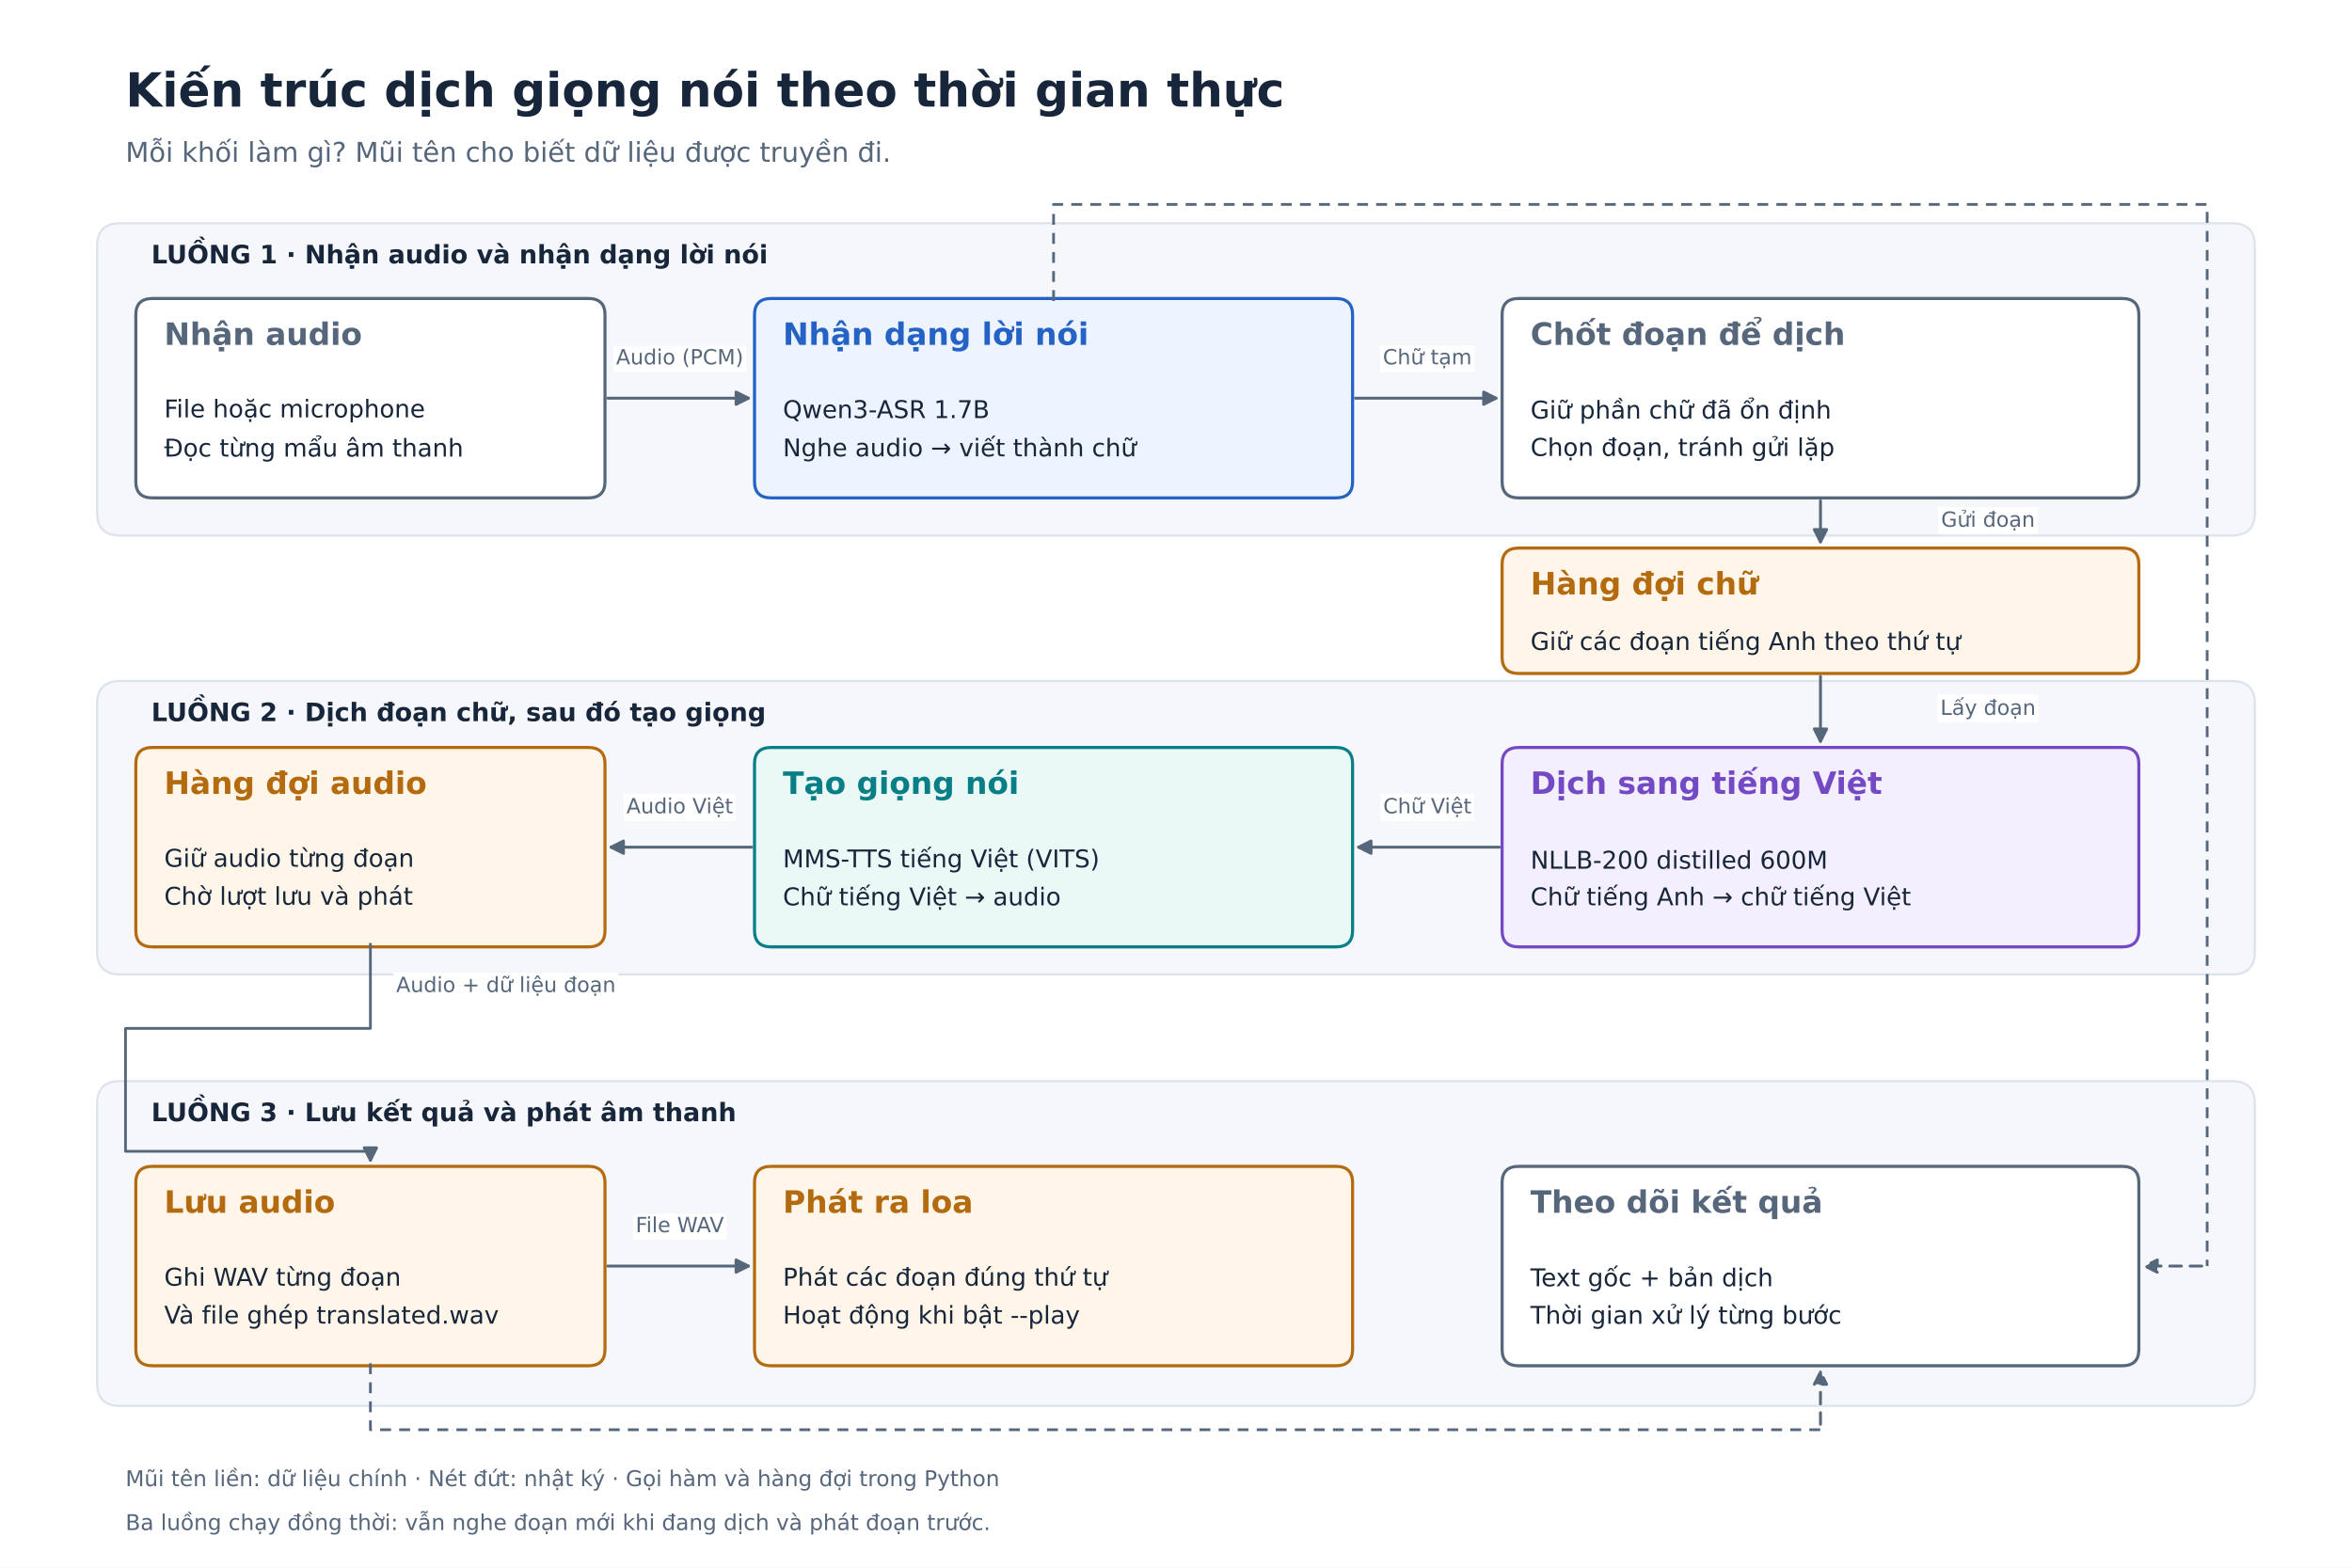
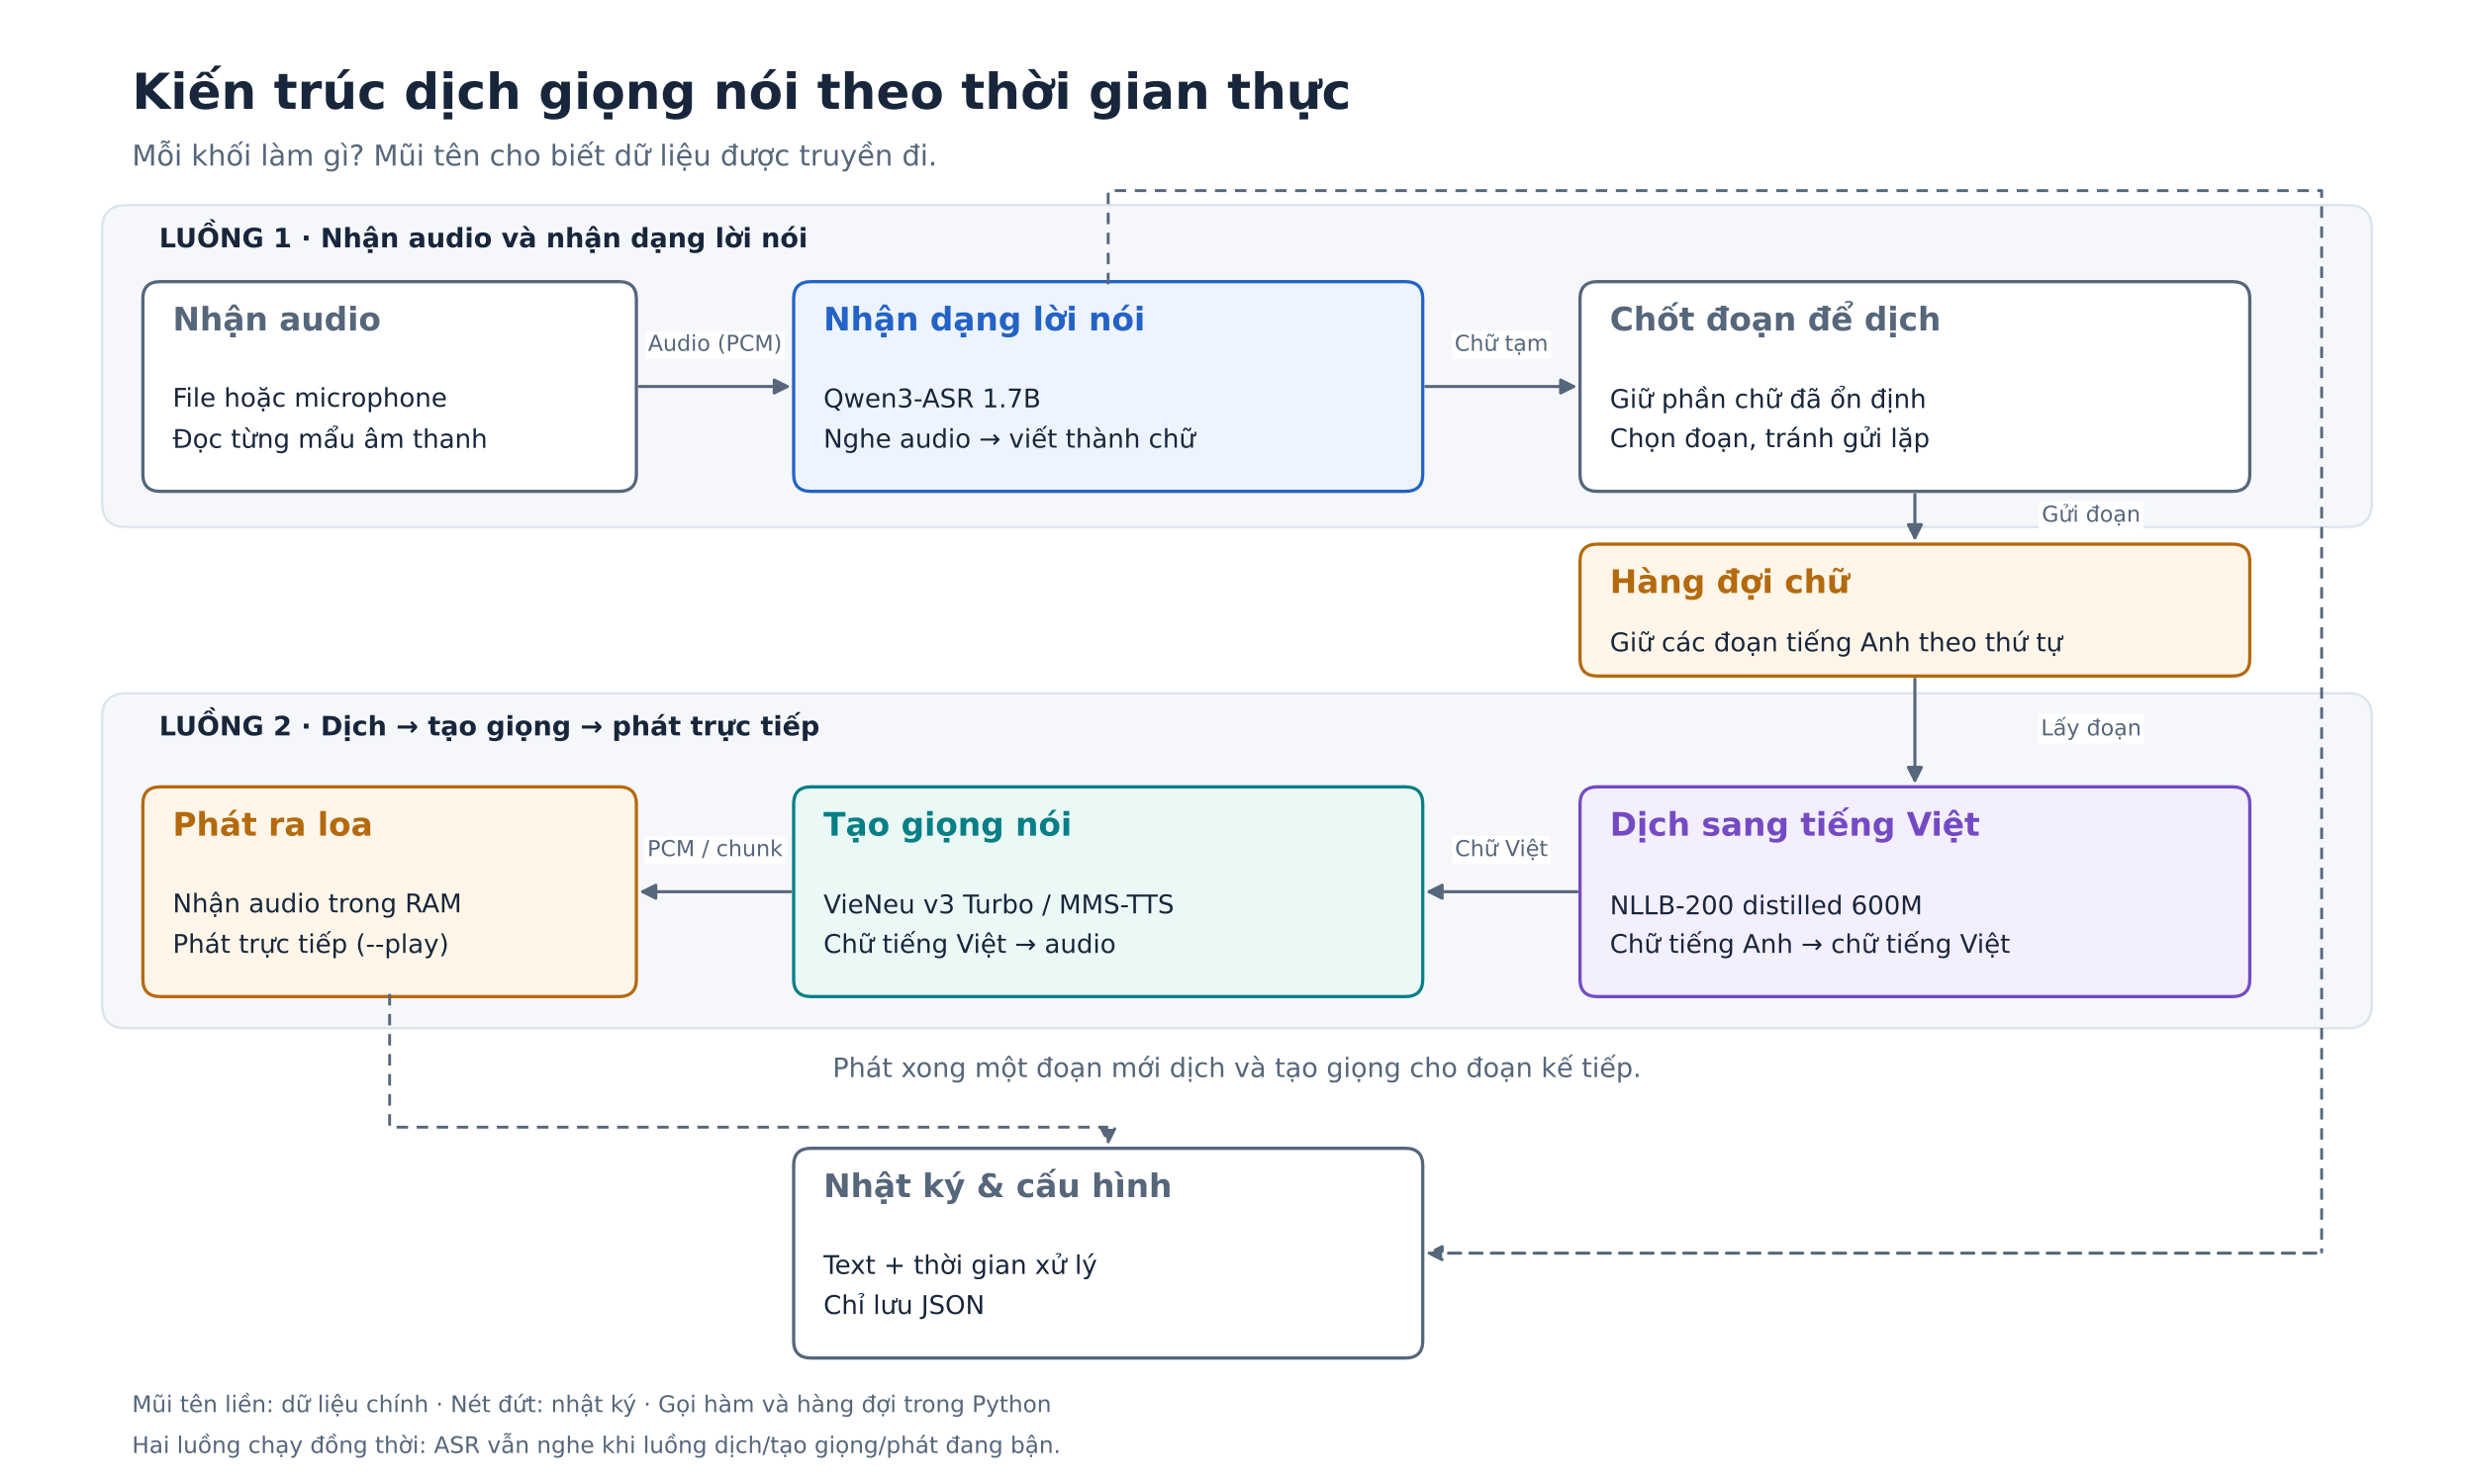
- <svg xmlns="http://www.w3.org/2000/svg" width="1296pt" height="864pt" viewBox="0 0 1296 864" version="1.1">
+ <svg xmlns="http://www.w3.org/2000/svg" width="1296pt" height="777.6pt" viewBox="0 0 1296 777.6" version="1.1">
  <defs>
    <style type="text/css">*{stroke-linejoin: round; stroke-linecap: butt}</style>
  </defs>
  <g id="figure_1">
    <g id="patch_1">
-       <path d="M 0 864  L 1296 864  L 1296 0  L 0 0  z " style="fill: #ffffff" />
+       <path d="M 0 777.6 L 1296 777.6 L 1296 0 L 0 0 z " style="fill: #ffffff" />
    </g>
    <g id="axes_1">
      <g id="patch_2">
-         <path d="M 66.316 295.142  L 1229.684 295.142  Q 1242.469 295.142 1242.469 282.701  L 1242.469 135.475  Q 1242.469 123.034 1229.684 123.034  L 66.316 123.034  Q 53.531 123.034 53.531 135.475  L 53.531 282.701  Q 53.531 295.142 66.316 295.142  z " clip-path="url(#pa2e8b81364)" style="fill: #f5f7fb; stroke: #dce3ec; stroke-width: 1.2; stroke-linejoin: miter" />
+         <path d="M 66.316 276.134 L 1229.684 276.134 Q 1242.469 276.134 1242.469 263.693 L 1242.469 119.923 Q 1242.469 107.482 1229.684 107.482 L 66.316 107.482 Q 53.531 107.482 53.531 119.923 L 53.531 263.693 Q 53.531 276.134 66.316 276.134 z " clip-path="url(#p5baec92f6e)" style="fill: #f5f7fb; stroke: #dce3ec; stroke-width: 1.2; stroke-linejoin: miter" />
      </g>
      <g id="patch_3">
-         <path d="M 84.072 274.406  L 324.132 274.406  Q 333.365 274.406 333.365 265.421  L 333.365 173.491  Q 333.365 164.506 324.132 164.506  L 84.072 164.506  Q 74.839 164.506 74.839 173.491  L 74.839 265.421  Q 74.839 274.406 84.072 274.406  z " clip-path="url(#pa2e8b81364)" style="fill: #ffffff; stroke: #56667b; stroke-width: 1.7; stroke-linejoin: miter" />
+         <path d="M 84.072 257.472 L 324.132 257.472 Q 333.365 257.472 333.365 248.486 L 333.365 156.557 Q 333.365 147.571 324.132 147.571 L 84.072 147.571 Q 74.839 147.571 74.839 156.557 L 74.839 248.486 Q 74.839 257.472 84.072 257.472 z " clip-path="url(#p5baec92f6e)" style="fill: #ffffff; stroke: #56667b; stroke-width: 1.7; stroke-linejoin: miter" />
      </g>
      <g id="patch_4">
-         <path d="M 424.985 274.406  L 736.069 274.406  Q 745.303 274.406 745.303 265.421  L 745.303 173.491  Q 745.303 164.506 736.069 164.506  L 424.985 164.506  Q 415.752 164.506 415.752 173.491  L 415.752 265.421  Q 415.752 274.406 424.985 274.406  z " clip-path="url(#pa2e8b81364)" style="fill: #edf4ff; stroke: #2463c5; stroke-width: 1.7; stroke-linejoin: miter" />
+         <path d="M 424.985 257.472 L 736.069 257.472 Q 745.303 257.472 745.303 248.486 L 745.303 156.557 Q 745.303 147.571 736.069 147.571 L 424.985 147.571 Q 415.752 147.571 415.752 156.557 L 415.752 248.486 Q 415.752 257.472 424.985 257.472 z " clip-path="url(#p5baec92f6e)" style="fill: #edf4ff; stroke: #2463c5; stroke-width: 1.7; stroke-linejoin: miter" />
      </g>
      <g id="patch_5">
-         <path d="M 836.923 274.406  L 1169.314 274.406  Q 1178.547 274.406 1178.547 265.421  L 1178.547 173.491  Q 1178.547 164.506 1169.314 164.506  L 836.923 164.506  Q 827.69 164.506 827.69 173.491  L 827.69 265.421  Q 827.69 274.406 836.923 274.406  z " clip-path="url(#pa2e8b81364)" style="fill: #ffffff; stroke: #56667b; stroke-width: 1.7; stroke-linejoin: miter" />
+         <path d="M 836.923 257.472 L 1169.314 257.472 Q 1178.547 257.472 1178.547 248.486 L 1178.547 156.557 Q 1178.547 147.571 1169.314 147.571 L 836.923 147.571 Q 827.69 147.571 827.69 156.557 L 827.69 248.486 Q 827.69 257.472 836.923 257.472 z " clip-path="url(#p5baec92f6e)" style="fill: #ffffff; stroke: #56667b; stroke-width: 1.7; stroke-linejoin: miter" />
      </g>
      <g id="patch_6">
-         <path d="M 334.943 219.456  Q 374.559 219.456 412.385 219.456  " clip-path="url(#pa2e8b81364)" style="fill: none; stroke: #56667b; stroke-width: 1.6; stroke-linecap: round" />
-         <path d="M 405.585 216.056  L 412.385 219.456  L 405.585 222.856  z " clip-path="url(#pa2e8b81364)" style="fill: #56667b; stroke: #56667b; stroke-width: 1.6; stroke-linecap: round" />
+         <path d="M 334.943 202.522 Q 374.559 202.522 412.385 202.522 " clip-path="url(#p5baec92f6e)" style="fill: none; stroke: #56667b; stroke-width: 1.6; stroke-linecap: round" />
+         <path d="M 405.585 199.122 L 412.385 202.522 L 405.585 205.922 z " clip-path="url(#p5baec92f6e)" style="fill: #56667b; stroke: #56667b; stroke-width: 1.6; stroke-linecap: round" />
      </g>
      <g id="patch_7">
-         <path d="M 746.881 219.456  Q 786.496 219.456 824.323 219.456  " clip-path="url(#pa2e8b81364)" style="fill: none; stroke: #56667b; stroke-width: 1.6; stroke-linecap: round" />
-         <path d="M 817.523 216.056  L 824.323 219.456  L 817.523 222.856  z " clip-path="url(#pa2e8b81364)" style="fill: #56667b; stroke: #56667b; stroke-width: 1.6; stroke-linecap: round" />
+         <path d="M 746.881 202.522 Q 786.496 202.522 824.323 202.522 " clip-path="url(#p5baec92f6e)" style="fill: none; stroke: #56667b; stroke-width: 1.6; stroke-linecap: round" />
+         <path d="M 817.523 199.122 L 824.323 202.522 L 817.523 205.922 z " clip-path="url(#p5baec92f6e)" style="fill: #56667b; stroke: #56667b; stroke-width: 1.6; stroke-linecap: round" />
      </g>
      <g id="patch_8">
-         <path d="M 836.923 371.174  L 1169.314 371.174  Q 1178.547 371.174 1178.547 362.189  L 1178.547 311.04  Q 1178.547 302.054 1169.314 302.054  L 836.923 302.054  Q 827.69 302.054 827.69 311.04  L 827.69 362.189  Q 827.69 371.174 836.923 371.174  z " clip-path="url(#pa2e8b81364)" style="fill: #fff6e9; stroke: #b46a0e; stroke-width: 1.7; stroke-linejoin: miter" />
+         <path d="M 836.923 354.24 L 1169.314 354.24 Q 1178.547 354.24 1178.547 345.254 L 1178.547 294.106 Q 1178.547 285.12 1169.314 285.12 L 836.923 285.12 Q 827.69 285.12 827.69 294.106 L 827.69 345.254 Q 827.69 354.24 836.923 354.24 z " clip-path="url(#p5baec92f6e)" style="fill: #fff6e9; stroke: #b46a0e; stroke-width: 1.7; stroke-linejoin: miter" />
      </g>
      <g id="patch_9">
-         <path d="M 1003.119 276.027  Q 1003.119 288.231 1003.119 298.647  " clip-path="url(#pa2e8b81364)" style="fill: none; stroke: #56667b; stroke-width: 1.6; stroke-linecap: round" />
-         <path d="M 1006.519 291.847  L 1003.119 298.647  L 999.719 291.847  z " clip-path="url(#pa2e8b81364)" style="fill: #56667b; stroke: #56667b; stroke-width: 1.6; stroke-linecap: round" />
+         <path d="M 1003.119 259.093 Q 1003.119 271.297 1003.119 281.712 " clip-path="url(#p5baec92f6e)" style="fill: none; stroke: #56667b; stroke-width: 1.6; stroke-linecap: round" />
+         <path d="M 1006.519 274.912 L 1003.119 281.712 L 999.719 274.912 z " clip-path="url(#p5baec92f6e)" style="fill: #56667b; stroke: #56667b; stroke-width: 1.6; stroke-linecap: round" />
      </g>
      <g id="patch_10">
-         <path d="M 66.316 537.062  L 1229.684 537.062  Q 1242.469 537.062 1242.469 524.621  L 1242.469 387.763  Q 1242.469 375.322 1229.684 375.322  L 66.316 375.322  Q 53.531 375.322 53.531 387.763  L 53.531 524.621  Q 53.531 537.062 66.316 537.062  z " clip-path="url(#pa2e8b81364)" style="fill: #f5f7fb; stroke: #dce3ec; stroke-width: 1.2; stroke-linejoin: miter" />
+         <path d="M 66.316 538.79 L 1229.684 538.79 Q 1242.469 538.79 1242.469 526.349 L 1242.469 375.667 Q 1242.469 363.226 1229.684 363.226 L 66.316 363.226 Q 53.531 363.226 53.531 375.667 L 53.531 526.349 Q 53.531 538.79 66.316 538.79 z " clip-path="url(#p5baec92f6e)" style="fill: #f5f7fb; stroke: #dce3ec; stroke-width: 1.2; stroke-linejoin: miter" />
      </g>
      <g id="patch_11">
-         <path d="M 836.923 521.856  L 1169.314 521.856  Q 1178.547 521.856 1178.547 512.87  L 1178.547 420.941  Q 1178.547 411.955 1169.314 411.955  L 836.923 411.955  Q 827.69 411.955 827.69 420.941  L 827.69 512.87  Q 827.69 521.856 836.923 521.856  z " clip-path="url(#pa2e8b81364)" style="fill: #f4efff; stroke: #744ac4; stroke-width: 1.7; stroke-linejoin: miter" />
+         <path d="M 836.923 522.202 L 1169.314 522.202 Q 1178.547 522.202 1178.547 513.216 L 1178.547 421.286 Q 1178.547 412.301 1169.314 412.301 L 836.923 412.301 Q 827.69 412.301 827.69 421.286 L 827.69 513.216 Q 827.69 522.202 836.923 522.202 z " clip-path="url(#p5baec92f6e)" style="fill: #f4efff; stroke: #744ac4; stroke-width: 1.7; stroke-linejoin: miter" />
      </g>
      <g id="patch_12">
-         <path d="M 424.985 521.856  L 736.069 521.856  Q 745.303 521.856 745.303 512.87  L 745.303 420.941  Q 745.303 411.955 736.069 411.955  L 424.985 411.955  Q 415.752 411.955 415.752 420.941  L 415.752 512.87  Q 415.752 521.856 424.985 521.856  z " clip-path="url(#pa2e8b81364)" style="fill: #eaf8f6; stroke: #087e86; stroke-width: 1.7; stroke-linejoin: miter" />
+         <path d="M 424.985 522.202 L 736.069 522.202 Q 745.303 522.202 745.303 513.216 L 745.303 421.286 Q 745.303 412.301 736.069 412.301 L 424.985 412.301 Q 415.752 412.301 415.752 421.286 L 415.752 513.216 Q 415.752 522.202 424.985 522.202 z " clip-path="url(#p5baec92f6e)" style="fill: #eaf8f6; stroke: #087e86; stroke-width: 1.7; stroke-linejoin: miter" />
      </g>
      <g id="patch_13">
-         <path d="M 84.072 521.856  L 324.132 521.856  Q 333.365 521.856 333.365 512.87  L 333.365 420.941  Q 333.365 411.955 324.132 411.955  L 84.072 411.955  Q 74.839 411.955 74.839 420.941  L 74.839 512.87  Q 74.839 521.856 84.072 521.856  z " clip-path="url(#pa2e8b81364)" style="fill: #fff6e9; stroke: #b46a0e; stroke-width: 1.7; stroke-linejoin: miter" />
+         <path d="M 84.072 522.202 L 324.132 522.202 Q 333.365 522.202 333.365 513.216 L 333.365 421.286 Q 333.365 412.301 324.132 412.301 L 84.072 412.301 Q 74.839 412.301 74.839 421.286 L 74.839 513.216 Q 74.839 522.202 84.072 522.202 z " clip-path="url(#p5baec92f6e)" style="fill: #fff6e9; stroke: #b46a0e; stroke-width: 1.7; stroke-linejoin: miter" />
      </g>
      <g id="patch_14">
-         <path d="M 1003.119 372.793  Q 1003.119 391.563 1003.119 408.545  " clip-path="url(#pa2e8b81364)" style="fill: none; stroke: #56667b; stroke-width: 1.6; stroke-linecap: round" />
-         <path d="M 1006.519 401.745  L 1003.119 408.545  L 999.719 401.745  z " clip-path="url(#pa2e8b81364)" style="fill: #56667b; stroke: #56667b; stroke-width: 1.6; stroke-linecap: round" />
+         <path d="M 1003.119 355.861 Q 1003.119 383.27 1003.119 408.891 " clip-path="url(#p5baec92f6e)" style="fill: none; stroke: #56667b; stroke-width: 1.6; stroke-linecap: round" />
+         <path d="M 1006.519 402.091 L 1003.119 408.891 L 999.719 402.091 z " clip-path="url(#p5baec92f6e)" style="fill: #56667b; stroke: #56667b; stroke-width: 1.6; stroke-linecap: round" />
      </g>
      <g id="patch_15">
-         <path d="M 826.112 466.906  Q 786.496 466.906 748.67 466.906  " clip-path="url(#pa2e8b81364)" style="fill: none; stroke: #56667b; stroke-width: 1.6; stroke-linecap: round" />
-         <path d="M 755.47 470.306  L 748.67 466.906  L 755.47 463.506  z " clip-path="url(#pa2e8b81364)" style="fill: #56667b; stroke: #56667b; stroke-width: 1.6; stroke-linecap: round" />
+         <path d="M 826.112 467.251 Q 786.496 467.251 748.67 467.251 " clip-path="url(#p5baec92f6e)" style="fill: none; stroke: #56667b; stroke-width: 1.6; stroke-linecap: round" />
+         <path d="M 755.47 470.651 L 748.67 467.251 L 755.47 463.851 z " clip-path="url(#p5baec92f6e)" style="fill: #56667b; stroke: #56667b; stroke-width: 1.6; stroke-linecap: round" />
      </g>
      <g id="patch_16">
-         <path d="M 414.174 466.906  Q 374.559 466.906 336.732 466.906  " clip-path="url(#pa2e8b81364)" style="fill: none; stroke: #56667b; stroke-width: 1.6; stroke-linecap: round" />
-         <path d="M 343.532 470.306  L 336.732 466.906  L 343.532 463.506  z " clip-path="url(#pa2e8b81364)" style="fill: #56667b; stroke: #56667b; stroke-width: 1.6; stroke-linecap: round" />
+         <path d="M 414.174 467.251 Q 374.559 467.251 336.732 467.251 " clip-path="url(#p5baec92f6e)" style="fill: none; stroke: #56667b; stroke-width: 1.6; stroke-linecap: round" />
+         <path d="M 343.532 470.651 L 336.732 467.251 L 343.532 463.851 z " clip-path="url(#p5baec92f6e)" style="fill: #56667b; stroke: #56667b; stroke-width: 1.6; stroke-linecap: round" />
      </g>
      <g id="patch_17">
-         <path d="M 66.316 774.835  L 1229.684 774.835  Q 1242.469 774.835 1242.469 762.394  L 1242.469 608.256  Q 1242.469 595.814 1229.684 595.814  L 66.316 595.814  Q 53.531 595.814 53.531 608.256  L 53.531 762.394  Q 53.531 774.835 66.316 774.835  z " clip-path="url(#pa2e8b81364)" style="fill: #f5f7fb; stroke: #dce3ec; stroke-width: 1.2; stroke-linejoin: miter" />
+         <path d="M 424.985 711.59 L 736.069 711.59 Q 745.303 711.59 745.303 702.605 L 745.303 610.675 Q 745.303 601.69 736.069 601.69 L 424.985 601.69 Q 415.752 601.69 415.752 610.675 L 415.752 702.605 Q 415.752 711.59 424.985 711.59 z " clip-path="url(#p5baec92f6e)" style="fill: #ffffff; stroke: #56667b; stroke-width: 1.7; stroke-linejoin: miter" />
      </g>
      <g id="patch_18">
-         <path d="M 84.072 752.717  L 324.132 752.717  Q 333.365 752.717 333.365 743.731  L 333.365 651.802  Q 333.365 642.816 324.132 642.816  L 84.072 642.816  Q 74.839 642.816 74.839 651.802  L 74.839 743.731  Q 74.839 752.717 84.072 752.717  z " clip-path="url(#pa2e8b81364)" style="fill: #fff6e9; stroke: #b46a0e; stroke-width: 1.7; stroke-linejoin: miter" />
+         <path d="M 1213.188 656.64 Q 980.034 656.64 748.668 656.64 " clip-path="url(#p5baec92f6e)" style="fill: none; stroke-dasharray: 6.4,4.8; stroke-dashoffset: 0; stroke: #56667b; stroke-width: 1.6; stroke-linecap: round" />
+         <path d="M 755.468 660.04 L 748.668 656.64 L 755.468 653.24 z " clip-path="url(#p5baec92f6e)" style="fill: #56667b; stroke-dasharray: 6.4,4.8; stroke-dashoffset: 0; stroke: #56667b; stroke-width: 1.6; stroke-linecap: round" />
      </g>
      <g id="patch_19">
-         <path d="M 424.985 752.717  L 736.069 752.717  Q 745.303 752.717 745.303 743.731  L 745.303 651.802  Q 745.303 642.816 736.069 642.816  L 424.985 642.816  Q 415.752 642.816 415.752 651.802  L 415.752 743.731  Q 415.752 752.717 424.985 752.717  z " clip-path="url(#pa2e8b81364)" style="fill: #fff6e9; stroke: #b46a0e; stroke-width: 1.7; stroke-linejoin: miter" />
-       </g>
-       <g id="patch_20">
-         <path d="M 836.923 752.717  L 1169.314 752.717  Q 1178.547 752.717 1178.547 743.731  L 1178.547 651.802  Q 1178.547 642.816 1169.314 642.816  L 836.923 642.816  Q 827.69 642.816 827.69 651.802  L 827.69 743.731  Q 827.69 752.717 836.923 752.717  z " clip-path="url(#pa2e8b81364)" style="fill: #ffffff; stroke: #56667b; stroke-width: 1.7; stroke-linejoin: miter" />
-       </g>
-       <g id="patch_21">
-         <path d="M 204.102 637.522  Q 204.102 639.359 204.102 639.407  " clip-path="url(#pa2e8b81364)" style="fill: none; stroke: #56667b; stroke-width: 1.6; stroke-linecap: round" />
-         <path d="M 207.502 632.607  L 204.102 639.407  L 200.702 632.607  z " clip-path="url(#pa2e8b81364)" style="fill: #56667b; stroke: #56667b; stroke-width: 1.6; stroke-linecap: round" />
-       </g>
-       <g id="patch_22">
-         <path d="M 334.943 697.766  Q 374.559 697.766 412.385 697.766  " clip-path="url(#pa2e8b81364)" style="fill: none; stroke: #56667b; stroke-width: 1.6; stroke-linecap: round" />
-         <path d="M 405.585 694.366  L 412.385 697.766  L 405.585 701.166  z " clip-path="url(#pa2e8b81364)" style="fill: #56667b; stroke: #56667b; stroke-width: 1.6; stroke-linecap: round" />
-       </g>
-       <g id="patch_23">
-         <path d="M 1213.19 697.766  Q 1196.658 697.766 1181.914 697.766  " clip-path="url(#pa2e8b81364)" style="fill: none; stroke-dasharray: 6.4,4.8; stroke-dashoffset: 0; stroke: #56667b; stroke-width: 1.6; stroke-linecap: round" />
-         <path d="M 1188.714 701.166  L 1181.914 697.766  L 1188.714 694.366  z " clip-path="url(#pa2e8b81364)" style="fill: #56667b; stroke-dasharray: 6.4,4.8; stroke-dashoffset: 0; stroke: #56667b; stroke-width: 1.6; stroke-linecap: round" />
-       </g>
-       <g id="patch_24">
-         <path d="M 1003.119 784.967  Q 1003.119 769.651 1003.119 756.124  " clip-path="url(#pa2e8b81364)" style="fill: none; stroke-dasharray: 6.4,4.8; stroke-dashoffset: 0; stroke: #56667b; stroke-width: 1.6; stroke-linecap: round" />
-         <path d="M 999.719 762.924  L 1003.119 756.124  L 1006.519 762.924  z " clip-path="url(#pa2e8b81364)" style="fill: #56667b; stroke-dasharray: 6.4,4.8; stroke-dashoffset: 0; stroke: #56667b; stroke-width: 1.6; stroke-linecap: round" />
+         <path d="M 580.527 593.628 Q 580.527 596.849 580.527 598.281 " clip-path="url(#p5baec92f6e)" style="fill: none; stroke-dasharray: 6.4,4.8; stroke-dashoffset: 0; stroke: #56667b; stroke-width: 1.6; stroke-linecap: round" />
+         <path d="M 583.927 591.481 L 580.527 598.281 L 577.127 591.481 z " clip-path="url(#p5baec92f6e)" style="fill: #56667b; stroke-dasharray: 6.4,4.8; stroke-dashoffset: 0; stroke: #56667b; stroke-width: 1.6; stroke-linecap: round" />
      </g>
      <g id="line2d_1">
-         <path d="M 204.102 520.474  L 204.102 566.784  L 69.157 566.784  L 69.157 634.522  L 204.102 634.522  " clip-path="url(#pa2e8b81364)" style="fill: none; stroke: #56667b; stroke-width: 1.5; stroke-linecap: square" />
+         <path d="M 580.527 148.954 L 580.527 99.878 L 1216.19 99.878 L 1216.19 656.64 " clip-path="url(#p5baec92f6e)" style="fill: none; stroke-dasharray: 6,4.5; stroke-dashoffset: 0; stroke: #56667b; stroke-width: 1.5" />
      </g>
      <g id="line2d_2">
-         <path d="M 580.527 165.888  L 580.527 112.666  L 1216.19 112.666  L 1216.19 697.766  " clip-path="url(#pa2e8b81364)" style="fill: none; stroke-dasharray: 6,4.5; stroke-dashoffset: 0; stroke: #56667b; stroke-width: 1.5" />
-       </g>
-       <g id="line2d_3">
-         <path d="M 204.102 751.334  L 204.102 787.968  L 1003.119 787.968  " clip-path="url(#pa2e8b81364)" style="fill: none; stroke-dasharray: 6,4.5; stroke-dashoffset: 0; stroke: #56667b; stroke-width: 1.5" />
+         <path d="M 204.102 520.819 L 204.102 590.63 L 580.527 590.63 " clip-path="url(#p5baec92f6e)" style="fill: none; stroke-dasharray: 6,4.5; stroke-dashoffset: 0; stroke: #56667b; stroke-width: 1.5" />
      </g>
      <g id="text_1">
-         <text style="font-weight: 700; font-size: 26px; font-family: 'DejaVu Sans'; text-anchor: start; fill: #18263b" x="69.157" y="58.752" transform="rotate(-0 69.15661 58.752)">Kiến trúc dịch giọng nói theo thời gian thực</text>
+         <text style="font-weight: 700; font-size: 26px; font-family: 'DejaVu Sans'; text-anchor: start; fill: #18263b" x="69.157" y="57.024" transform="rotate(-0 69.15661 57.024)">Kiến trúc dịch giọng nói theo thời gian thực</text>
      </g>
      <g id="text_2">
-         <text style="font-size: 15px; font-family: 'DejaVu Sans'; text-anchor: start; fill: #56667b" x="69.157" y="89.165" transform="rotate(-0 69.15661 89.1648)">Mỗi khối làm gì? Mũi tên cho biết dữ liệu được truyền đi.</text>
+         <text style="font-size: 15px; font-family: 'DejaVu Sans'; text-anchor: start; fill: #56667b" x="69.157" y="86.746" transform="rotate(-0 69.15661 86.7456)">Mỗi khối làm gì? Mũi tên cho biết dữ liệu được truyền đi.</text>
      </g>
      <g id="text_3">
-         <text style="font-weight: 700; font-size: 14px; font-family: 'DejaVu Sans'; text-anchor: start; fill: #18263b" x="83.361" y="145.152" transform="rotate(-0 83.36136 145.152)">LUỒNG 1 · Nhận audio và nhận dạng lời nói</text>
+         <text style="font-weight: 700; font-size: 14px; font-family: 'DejaVu Sans'; text-anchor: start; fill: #18263b" x="83.361" y="129.6" transform="rotate(-0 83.36136 129.6)">LUỒNG 1 · Nhận audio và nhận dạng lời nói</text>
      </g>
      <g id="text_4">
-         <text style="font-weight: 700; font-size: 17px; font-family: 'DejaVu Sans'; text-anchor: start; fill: #56667b" x="90.464" y="190.08" transform="rotate(-0 90.46373 190.08)">Nhận audio</text>
+         <text style="font-weight: 700; font-size: 17px; font-family: 'DejaVu Sans'; text-anchor: start; fill: #56667b" x="90.464" y="173.146" transform="rotate(-0 90.46373 173.1456)">Nhận audio</text>
      </g>
      <g id="text_5">
-         <text style="font-size: 13.5px; font-family: 'DejaVu Sans'; fill: #18263b" transform="translate(90.46373 230.0345)">File hoặc microphone</text>
-         <text style="font-size: 13.5px; font-family: 'DejaVu Sans'; fill: #18263b" transform="translate(90.46373 251.6145)">Đọc từng mẩu âm thanh</text>
+         <text style="font-size: 13.5px; font-family: 'DejaVu Sans'; fill: #18263b" transform="translate(90.46373 213.1001)">File hoặc microphone</text>
+         <text style="font-size: 13.5px; font-family: 'DejaVu Sans'; fill: #18263b" transform="translate(90.46373 234.6801)">Đọc từng mẩu âm thanh</text>
      </g>
      <g id="text_6">
-         <text style="font-weight: 700; font-size: 17px; font-family: 'DejaVu Sans'; text-anchor: start; fill: #2463c5" x="431.378" y="190.08" transform="rotate(-0 431.3776 190.08)">Nhận dạng lời nói</text>
+         <text style="font-weight: 700; font-size: 17px; font-family: 'DejaVu Sans'; text-anchor: start; fill: #2463c5" x="431.378" y="173.146" transform="rotate(-0 431.3776 173.1456)">Nhận dạng lời nói</text>
      </g>
      <g id="text_7">
-         <text style="font-size: 13.5px; font-family: 'DejaVu Sans'; fill: #18263b" transform="translate(431.3776 230.4131)">Qwen3-ASR 1.7B</text>
-         <text style="font-size: 13.5px; font-family: 'DejaVu Sans'; fill: #18263b" transform="translate(431.3776 251.5069)">Nghe audio → viết thành chữ</text>
+         <text style="font-size: 13.5px; font-family: 'DejaVu Sans'; fill: #18263b" transform="translate(431.3776 213.4787)">Qwen3-ASR 1.7B</text>
+         <text style="font-size: 13.5px; font-family: 'DejaVu Sans'; fill: #18263b" transform="translate(431.3776 234.5725)">Nghe audio → viết thành chữ</text>
      </g>
      <g id="text_8">
-         <text style="font-weight: 700; font-size: 17px; font-family: 'DejaVu Sans'; text-anchor: start; fill: #56667b" x="843.315" y="190.08" transform="rotate(-0 843.3153 190.08)">Chốt đoạn để dịch</text>
+         <text style="font-weight: 700; font-size: 17px; font-family: 'DejaVu Sans'; text-anchor: start; fill: #56667b" x="843.315" y="173.146" transform="rotate(-0 843.3153 173.1456)">Chốt đoạn để dịch</text>
      </g>
      <g id="text_9">
-         <text style="font-size: 13.5px; font-family: 'DejaVu Sans'; fill: #18263b" transform="translate(843.3153 230.6895)">Giữ phần chữ đã ổn định</text>
-         <text style="font-size: 13.5px; font-family: 'DejaVu Sans'; fill: #18263b" transform="translate(843.3153 251.2622)">Chọn đoạn, tránh gửi lặp</text>
+         <text style="font-size: 13.5px; font-family: 'DejaVu Sans'; fill: #18263b" transform="translate(843.3153 213.7551)">Giữ phần chữ đã ổn định</text>
+         <text style="font-size: 13.5px; font-family: 'DejaVu Sans'; fill: #18263b" transform="translate(843.3153 234.3278)">Chọn đoạn, tránh gửi lặp</text>
      </g>
      <g id="text_10">
-         <g id="patch_25">
-           <path d="M 337.963 205.051  L 411.155 205.051  L 411.155 190.56  L 337.963 190.56  z " style="fill: #ffffff" />
+         <g id="patch_20">
+           <path d="M 337.963 188.117 L 411.155 188.117 L 411.155 173.626 L 337.963 173.626 z " style="fill: #ffffff" />
        </g>
-         <text style="font-size: 11.5px; font-family: 'DejaVu Sans'; text-anchor: middle; fill: #56667b" x="374.559" y="200.794" transform="rotate(-0 374.5586 200.7936)">Audio (PCM)</text>
+         <text style="font-size: 11.5px; font-family: 'DejaVu Sans'; text-anchor: middle; fill: #56667b" x="374.559" y="183.859" transform="rotate(-0 374.5586 183.8592)">Audio (PCM)</text>
      </g>
      <g id="text_11">
-         <g id="patch_26">
-           <path d="M 760.492 205.051  L 812.501 205.051  L 812.501 190.365  L 760.492 190.365  z " style="fill: #ffffff" />
+         <g id="patch_21">
+           <path d="M 760.492 188.117 L 812.501 188.117 L 812.501 173.43 L 760.492 173.43 z " style="fill: #ffffff" />
        </g>
-         <text style="font-size: 11.5px; font-family: 'DejaVu Sans'; text-anchor: middle; fill: #56667b" x="786.496" y="200.794" transform="rotate(-0 786.4963 200.7936)">Chữ tạm</text>
+         <text style="font-size: 11.5px; font-family: 'DejaVu Sans'; text-anchor: middle; fill: #56667b" x="786.496" y="183.859" transform="rotate(-0 786.4963 183.8592)">Chữ tạm</text>
      </g>
      <g id="text_12">
-         <text style="font-weight: 700; font-size: 17px; font-family: 'DejaVu Sans'; text-anchor: start; fill: #b46a0e" x="843.315" y="327.629" transform="rotate(-0 843.3153 327.6288)">Hàng đợi chữ</text>
+         <text style="font-weight: 700; font-size: 17px; font-family: 'DejaVu Sans'; text-anchor: start; fill: #b46a0e" x="843.315" y="310.694" transform="rotate(-0 843.3153 310.6944)">Hàng đợi chữ</text>
      </g>
      <g id="text_13">
-         <text style="font-size: 13.5px; font-family: 'DejaVu Sans'; text-anchor: start; fill: #18263b" x="843.315" y="358.203" transform="rotate(-0 843.3153 358.2028)">Giữ các đoạn tiếng Anh theo thứ tự</text>
+         <text style="font-size: 13.5px; font-family: 'DejaVu Sans'; text-anchor: start; fill: #18263b" x="843.315" y="341.268" transform="rotate(-0 843.3153 341.2684)">Giữ các đoạn tiếng Anh theo thứ tự</text>
      </g>
      <g id="text_14">
-         <g id="patch_27">
-           <path d="M 1068.094 294.562  L 1122.805 294.562  L 1122.805 279.494  L 1068.094 279.494  z " style="fill: #ffffff" />
+         <g id="patch_22">
+           <path d="M 1068.094 277.627 L 1122.805 277.627 L 1122.805 262.56 L 1068.094 262.56 z " style="fill: #ffffff" />
        </g>
-         <text style="font-size: 11.5px; font-family: 'DejaVu Sans'; text-anchor: middle; fill: #56667b" x="1095.449" y="290.304" transform="rotate(-0 1095.449 290.304)">Gửi đoạn</text>
+         <text style="font-size: 11.5px; font-family: 'DejaVu Sans'; text-anchor: middle; fill: #56667b" x="1095.449" y="273.37" transform="rotate(-0 1095.449 273.3696)">Gửi đoạn</text>
      </g>
      <g id="text_15">
-         <text style="font-weight: 700; font-size: 14px; font-family: 'DejaVu Sans'; text-anchor: start; fill: #18263b" x="83.361" y="397.44" transform="rotate(-0 83.36136 397.44)">LUỒNG 2 · Dịch đoạn chữ, sau đó tạo giọng</text>
+         <text style="font-weight: 700; font-size: 14px; font-family: 'DejaVu Sans'; text-anchor: start; fill: #18263b" x="83.361" y="385.344" transform="rotate(-0 83.36136 385.344)">LUỒNG 2 · Dịch → tạo giọng → phát trực tiếp</text>
      </g>
      <g id="text_16">
-         <text style="font-weight: 700; font-size: 17px; font-family: 'DejaVu Sans'; text-anchor: start; fill: #744ac4" x="843.315" y="437.53" transform="rotate(-0 843.3153 437.5296)">Dịch sang tiếng Việt</text>
+         <text style="font-weight: 700; font-size: 17px; font-family: 'DejaVu Sans'; text-anchor: start; fill: #744ac4" x="843.315" y="437.875" transform="rotate(-0 843.3153 437.8752)">Dịch sang tiếng Việt</text>
      </g>
      <g id="text_17">
-         <text style="font-size: 13.5px; font-family: 'DejaVu Sans'; fill: #18263b" transform="translate(843.3153 478.7561)">NLLB-200 distilled 600M</text>
-         <text style="font-size: 13.5px; font-family: 'DejaVu Sans'; fill: #18263b" transform="translate(843.3153 498.9565)">Chữ tiếng Anh → chữ tiếng Việt</text>
+         <text style="font-size: 13.5px; font-family: 'DejaVu Sans'; fill: #18263b" transform="translate(843.3153 479.1017)">NLLB-200 distilled 600M</text>
+         <text style="font-size: 13.5px; font-family: 'DejaVu Sans'; fill: #18263b" transform="translate(843.3153 499.3021)">Chữ tiếng Anh → chữ tiếng Việt</text>
      </g>
      <g id="text_18">
-         <text style="font-weight: 700; font-size: 17px; font-family: 'DejaVu Sans'; text-anchor: start; fill: #087e86" x="431.378" y="437.53" transform="rotate(-0 431.3776 437.5296)">Tạo giọng nói</text>
+         <text style="font-weight: 700; font-size: 17px; font-family: 'DejaVu Sans'; text-anchor: start; fill: #087e86" x="431.378" y="437.875" transform="rotate(-0 431.3776 437.8752)">Tạo giọng nói</text>
      </g>
      <g id="text_19">
-         <text style="font-size: 13.5px; font-family: 'DejaVu Sans'; fill: #18263b" transform="translate(431.3776 478.0315)">MMS-TTS tiếng Việt (VITS)</text>
-         <text style="font-size: 13.5px; font-family: 'DejaVu Sans'; fill: #18263b" transform="translate(431.3776 498.9565)">Chữ tiếng Việt → audio</text>
+         <text style="font-size: 13.5px; font-family: 'DejaVu Sans'; fill: #18263b" transform="translate(431.3776 478.5712)">VieNeu v3 Turbo / MMS-TTS</text>
+         <text style="font-size: 13.5px; font-family: 'DejaVu Sans'; fill: #18263b" transform="translate(431.3776 499.3021)">Chữ tiếng Việt → audio</text>
      </g>
      <g id="text_20">
-         <text style="font-weight: 700; font-size: 17px; font-family: 'DejaVu Sans'; text-anchor: start; fill: #b46a0e" x="90.464" y="437.53" transform="rotate(-0 90.46373 437.5296)">Hàng đợi audio</text>
+         <text style="font-weight: 700; font-size: 17px; font-family: 'DejaVu Sans'; text-anchor: start; fill: #b46a0e" x="90.464" y="437.875" transform="rotate(-0 90.46373 437.8752)">Phát ra loa</text>
      </g>
      <g id="text_21">
-         <text style="font-size: 13.5px; font-family: 'DejaVu Sans'; fill: #18263b" transform="translate(90.46373 477.7183)">Giữ audio từng đoạn</text>
-         <text style="font-size: 13.5px; font-family: 'DejaVu Sans'; fill: #18263b" transform="translate(90.46373 498.6433)">Chờ lượt lưu và phát</text>
+         <text style="font-size: 13.5px; font-family: 'DejaVu Sans'; fill: #18263b" transform="translate(90.46373 478.0639)">Nhận audio trong RAM</text>
+         <text style="font-size: 13.5px; font-family: 'DejaVu Sans'; fill: #18263b" transform="translate(90.46373 499.3021)">Phát trực tiếp (--play)</text>
      </g>
      <g id="text_22">
-         <g id="patch_28">
-           <path d="M 1067.66 398.242  L 1123.239 398.242  L 1123.239 382.757  L 1067.66 382.757  z " style="fill: #ffffff" />
+         <g id="patch_23">
+           <path d="M 1067.66 389.602 L 1123.239 389.602 L 1123.239 374.117 L 1067.66 374.117 z " style="fill: #ffffff" />
        </g>
-         <text style="font-size: 11.5px; font-family: 'DejaVu Sans'; text-anchor: middle; fill: #56667b" x="1095.449" y="393.984" transform="rotate(-0 1095.449 393.984)">Lấy đoạn</text>
+         <text style="font-size: 11.5px; font-family: 'DejaVu Sans'; text-anchor: middle; fill: #56667b" x="1095.449" y="385.344" transform="rotate(-0 1095.449 385.344)">Lấy đoạn</text>
      </g>
      <g id="text_23">
-         <g id="patch_29">
-           <path d="M 760.674 452.501  L 812.318 452.501  L 812.318 437.55  L 760.674 437.55  z " style="fill: #ffffff" />
+         <g id="patch_24">
+           <path d="M 760.674 452.846 L 812.318 452.846 L 812.318 437.896 L 760.674 437.896 z " style="fill: #ffffff" />
        </g>
-         <text style="font-size: 11.5px; font-family: 'DejaVu Sans'; text-anchor: middle; fill: #56667b" x="786.496" y="448.243" transform="rotate(-0 786.4963 448.2432)">Chữ Việt</text>
+         <text style="font-size: 11.5px; font-family: 'DejaVu Sans'; text-anchor: middle; fill: #56667b" x="786.496" y="448.589" transform="rotate(-0 786.4963 448.5888)">Chữ Việt</text>
      </g>
      <g id="text_24">
-         <g id="patch_30">
-           <path d="M 343.696 452.501  L 405.421 452.501  L 405.421 437.55  L 343.696 437.55  z " style="fill: #ffffff" />
+         <g id="patch_25">
+           <path d="M 337.605 452.846 L 411.512 452.846 L 411.512 438.356 L 337.605 438.356 z " style="fill: #ffffff" />
        </g>
-         <text style="font-size: 11.5px; font-family: 'DejaVu Sans'; text-anchor: middle; fill: #56667b" x="374.559" y="448.243" transform="rotate(-0 374.5586 448.2432)">Audio Việt</text>
+         <text style="font-size: 11.5px; font-family: 'DejaVu Sans'; text-anchor: middle; fill: #56667b" x="374.559" y="448.589" transform="rotate(-0 374.5586 448.5888)">PCM / chunk</text>
      </g>
      <g id="text_25">
-         <text style="font-weight: 700; font-size: 14px; font-family: 'DejaVu Sans'; text-anchor: start; fill: #18263b" x="83.361" y="617.933" transform="rotate(-0 83.36136 617.9328)">LUỒNG 3 · Lưu kết quả và phát âm thanh</text>
+         <text style="font-size: 14px; font-family: 'DejaVu Sans'; text-anchor: middle; fill: #56667b" x="648" y="564.365" transform="rotate(-0 648 564.3648)">Phát xong một đoạn mới dịch và tạo giọng cho đoạn kế tiếp.</text>
      </g>
      <g id="text_26">
-         <text style="font-weight: 700; font-size: 17px; font-family: 'DejaVu Sans'; text-anchor: start; fill: #b46a0e" x="90.464" y="668.39" transform="rotate(-0 90.46373 668.3904)">Lưu audio</text>
+         <text style="font-weight: 700; font-size: 17px; font-family: 'DejaVu Sans'; text-anchor: start; fill: #56667b" x="431.378" y="627.264" transform="rotate(-0 431.3776 627.264)">Nhật ký &amp; cấu hình</text>
      </g>
      <g id="text_27">
-         <text style="font-size: 13.5px; font-family: 'DejaVu Sans'; fill: #18263b" transform="translate(90.46373 708.5791)">Ghi WAV từng đoạn</text>
-         <text style="font-size: 13.5px; font-family: 'DejaVu Sans'; fill: #18263b" transform="translate(90.46373 729.5041)">Và file ghép translated.wav</text>
+         <text style="font-size: 13.5px; font-family: 'DejaVu Sans'; fill: #18263b" transform="translate(431.3776 667.5212)">Text + thời gian xử lý</text>
+         <text style="font-size: 13.5px; font-family: 'DejaVu Sans'; fill: #18263b" transform="translate(431.3776 688.5021)">Chỉ lưu JSON</text>
      </g>
      <g id="text_28">
-         <text style="font-weight: 700; font-size: 17px; font-family: 'DejaVu Sans'; text-anchor: start; fill: #b46a0e" x="431.378" y="668.39" transform="rotate(-0 431.3776 668.3904)">Phát ra loa</text>
+         <text style="font-size: 12px; font-family: 'DejaVu Sans'; text-anchor: start; fill: #56667b" x="69.157" y="739.93" transform="rotate(-0 69.15661 739.9296)">Mũi tên liền: dữ liệu chính  ·  Nét đứt: nhật ký  ·  Gọi hàm và hàng đợi trong Python</text>
      </g>
      <g id="text_29">
-         <text style="font-size: 13.5px; font-family: 'DejaVu Sans'; fill: #18263b" transform="translate(431.3776 708.5791)">Phát các đoạn đúng thứ tự</text>
-         <text style="font-size: 13.5px; font-family: 'DejaVu Sans'; fill: #18263b" transform="translate(431.3776 729.5041)">Hoạt động khi bật --play</text>
-       </g>
-       <g id="text_30">
-         <text style="font-weight: 700; font-size: 17px; font-family: 'DejaVu Sans'; text-anchor: start; fill: #56667b" x="843.315" y="668.39" transform="rotate(-0 843.3153 668.3904)">Theo dõi kết quả</text>
-       </g>
-       <g id="text_31">
-         <text style="font-size: 13.5px; font-family: 'DejaVu Sans'; fill: #18263b" transform="translate(843.3153 708.8923)">Text gốc + bản dịch</text>
-         <text style="font-size: 13.5px; font-family: 'DejaVu Sans'; fill: #18263b" transform="translate(843.3153 729.5726)">Thời gian xử lý từng bước</text>
-       </g>
-       <g id="text_32">
-         <g id="patch_31">
-           <path d="M 216.811 550.997  L 340.76 550.997  L 340.76 536.046  L 216.811 536.046  z " style="fill: #ffffff" />
-         </g>
-         <text style="font-size: 11.5px; font-family: 'DejaVu Sans'; text-anchor: start; fill: #56667b" x="218.306" y="546.739" transform="rotate(-0 218.3064 546.7392)">Audio + dữ liệu đoạn</text>
-       </g>
-       <g id="text_33">
-         <g id="patch_32">
-           <path d="M 348.745 683.362  L 400.373 683.362  L 400.373 668.871  L 348.745 668.871  z " style="fill: #ffffff" />
-         </g>
-         <text style="font-size: 11.5px; font-family: 'DejaVu Sans'; text-anchor: middle; fill: #56667b" x="374.559" y="679.104" transform="rotate(-0 374.5586 679.104)">File WAV</text>
-       </g>
-       <g id="text_34">
-         <text style="font-size: 12px; font-family: 'DejaVu Sans'; text-anchor: start; fill: #56667b" x="69.157" y="819.072" transform="rotate(-0 69.15661 819.072)">Mũi tên liền: dữ liệu chính  ·  Nét đứt: nhật ký  ·  Gọi hàm và hàng đợi trong Python</text>
-       </g>
-       <g id="text_35">
-         <text style="font-size: 12px; font-family: 'DejaVu Sans'; text-anchor: start; fill: #56667b" x="69.157" y="843.264" transform="rotate(-0 69.15661 843.264)">Ba luồng chạy đồng thời: vẫn nghe đoạn mới khi đang dịch và phát đoạn trước.</text>
+         <text style="font-size: 12px; font-family: 'DejaVu Sans'; text-anchor: start; fill: #56667b" x="69.157" y="761.357" transform="rotate(-0 69.15661 761.3568)">Hai luồng chạy đồng thời: ASR vẫn nghe khi luồng dịch/tạo giọng/phát đang bận.</text>
      </g>
    </g>
  </g>
  <defs>
-     <clipPath id="pa2e8b81364">
-       <rect x="19.44" y="17.28" width="1257.12" height="829.44" />
+     <clipPath id="p5baec92f6e">
+       <rect x="19.44" y="15.552" width="1257.12" height="746.496" />
    </clipPath>
  </defs>
</svg>
